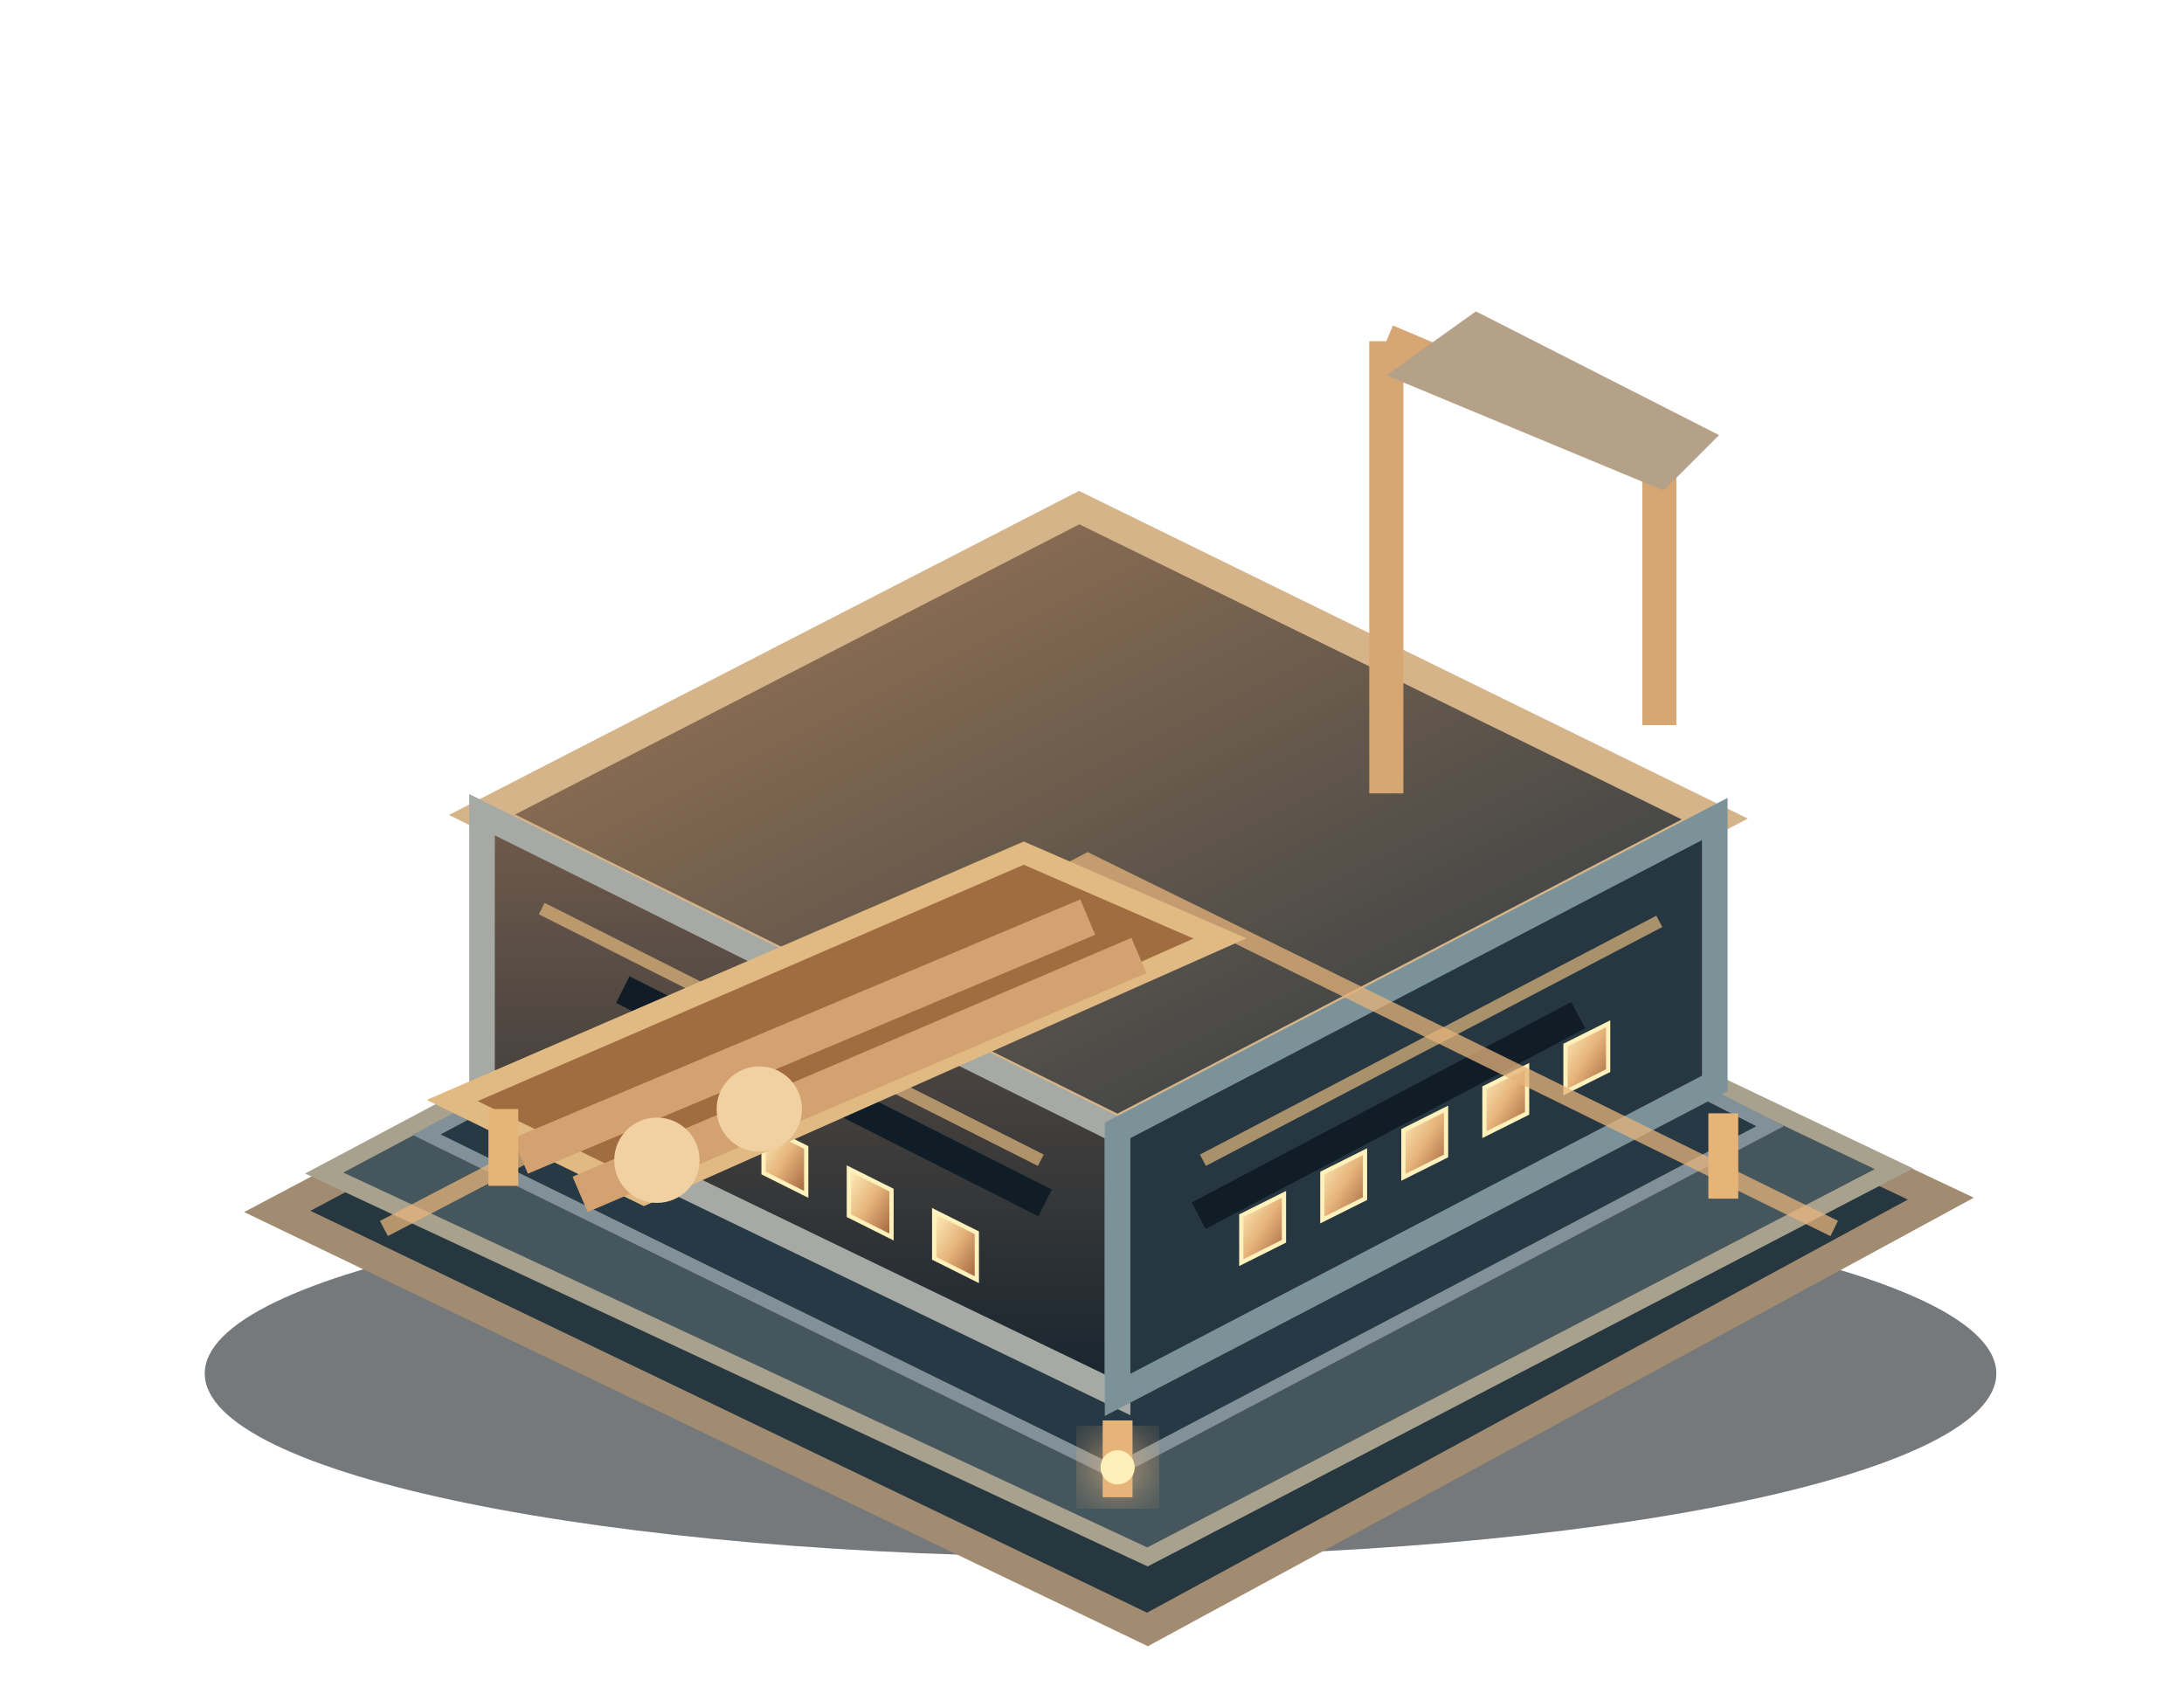
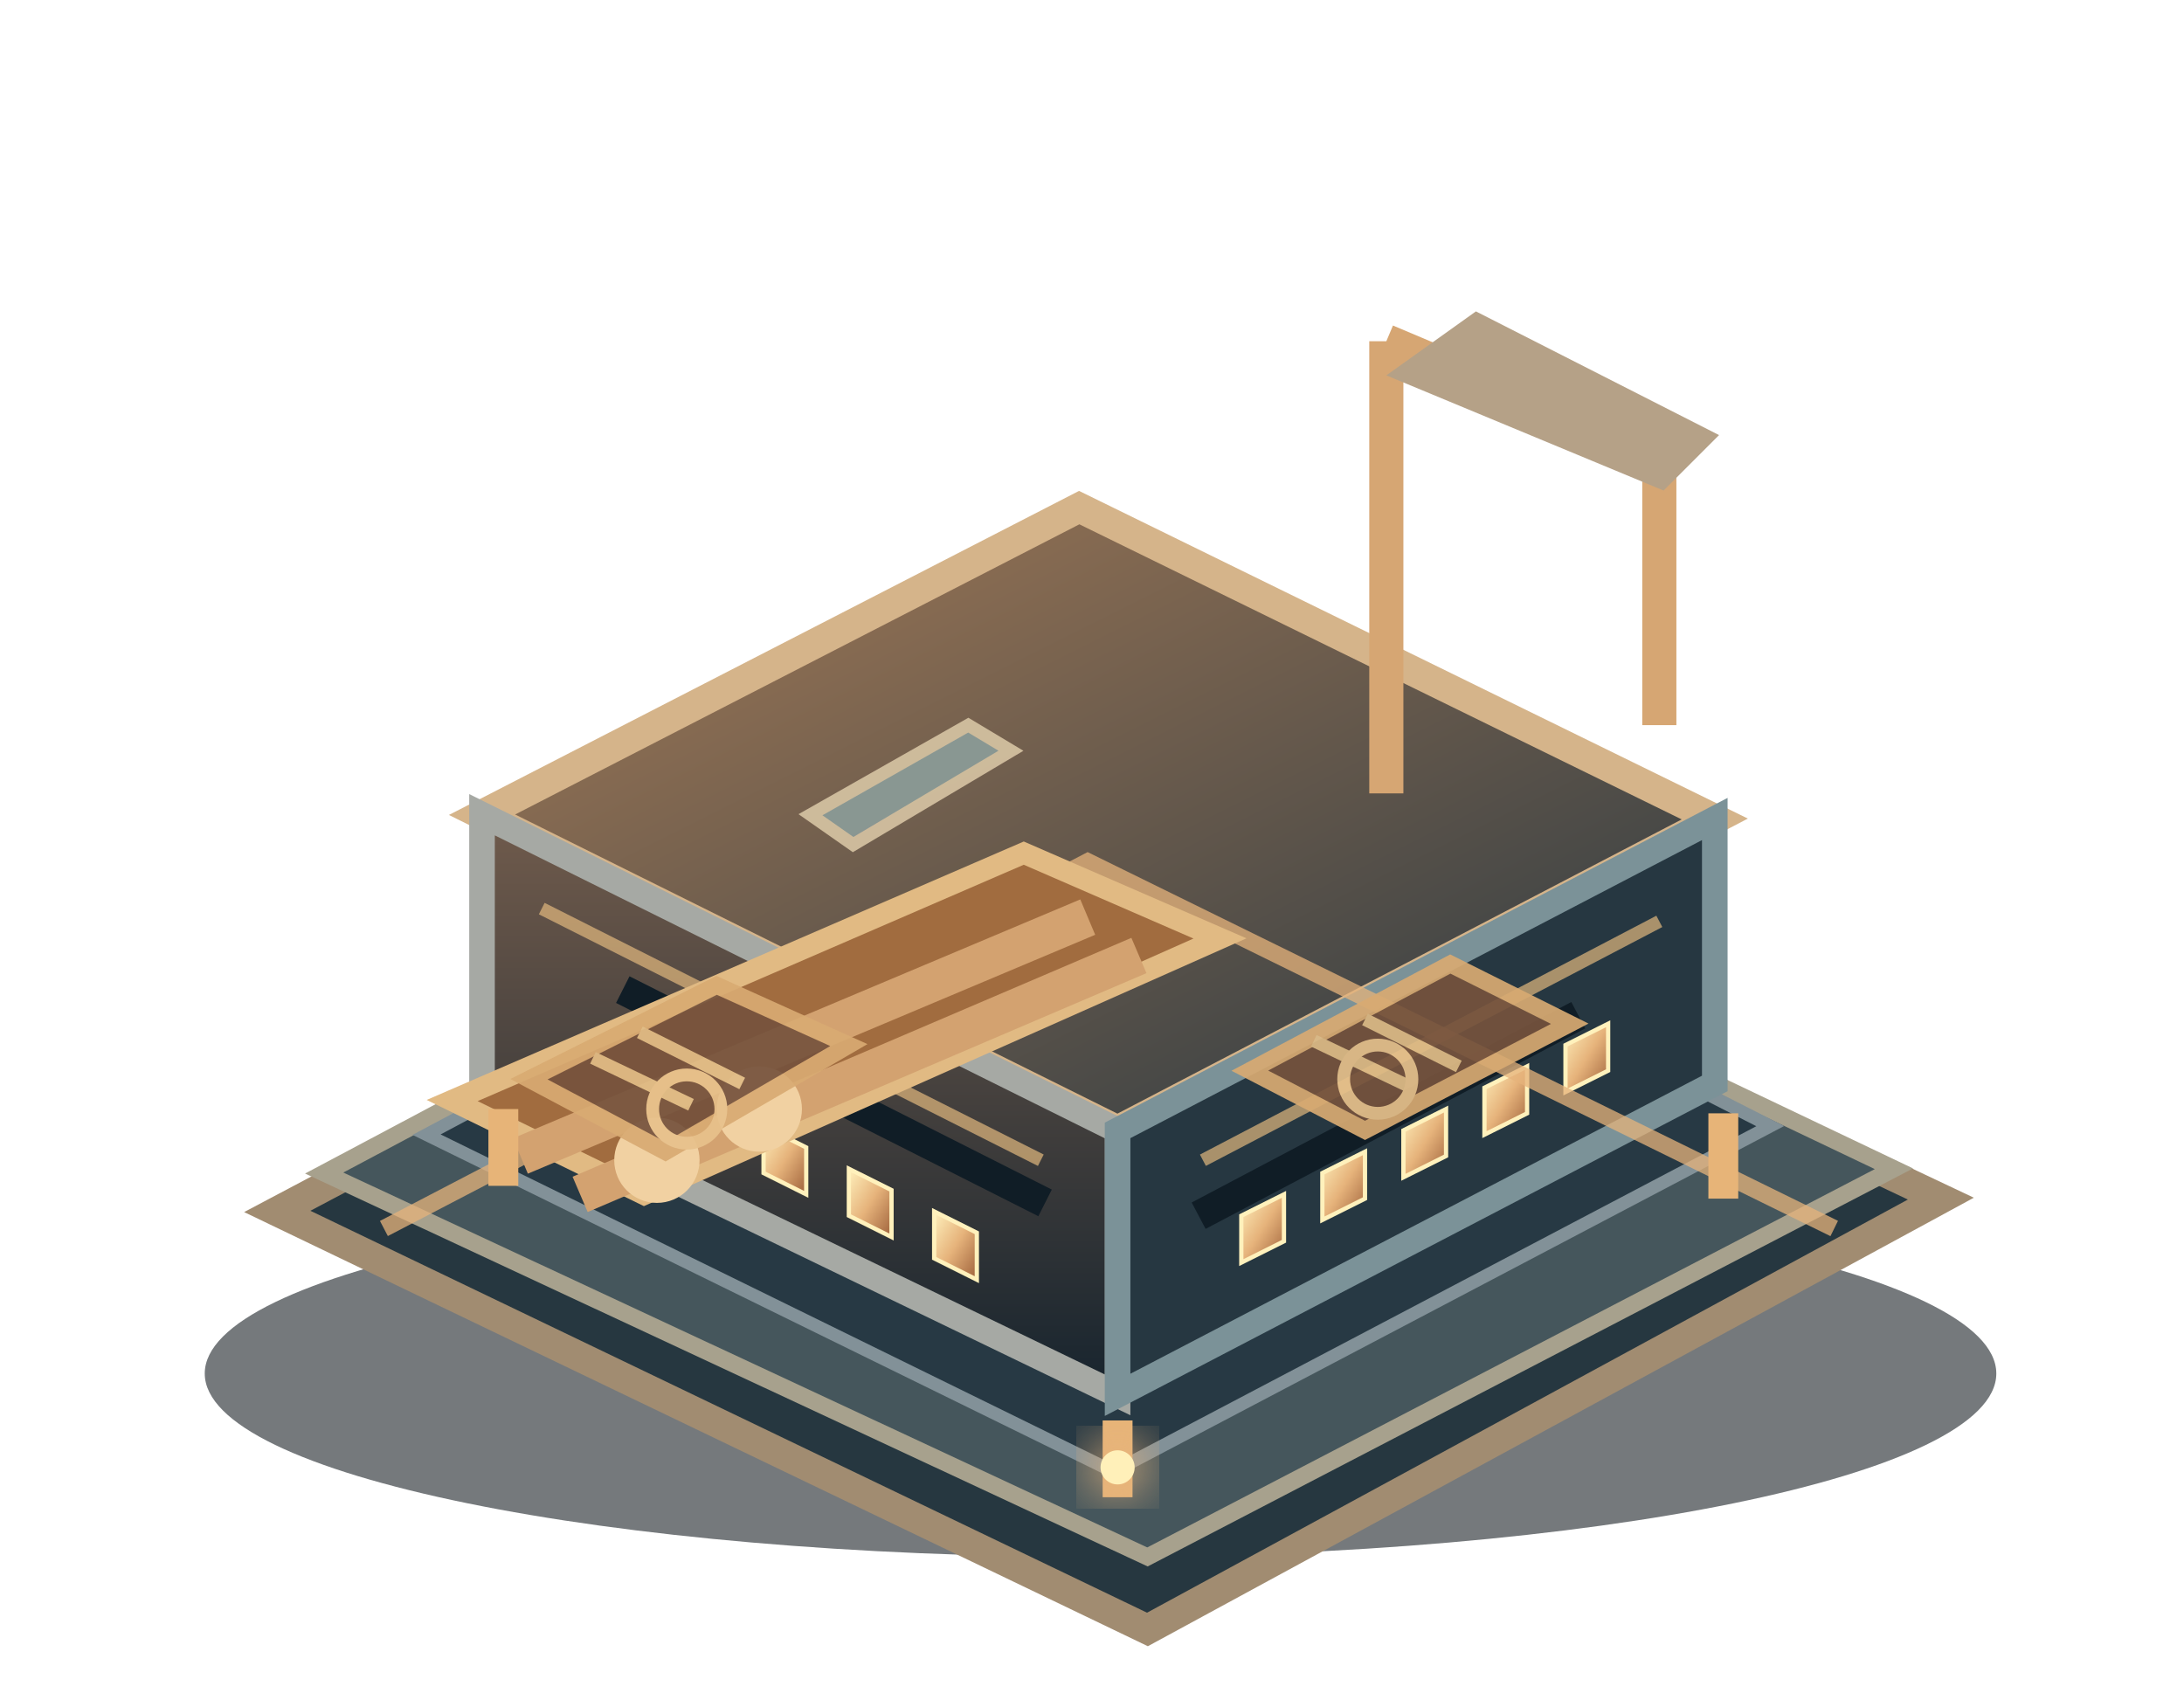
<svg xmlns="http://www.w3.org/2000/svg" width="512" height="400" viewBox="0 0 512 400">
  <defs>
    <linearGradient id="steel" x1="0" y1="0" x2="1" y2="1">
      <stop stop-color="#a77c57" />
      <stop offset="1" stop-color="#273741" />
    </linearGradient>
    <linearGradient id="face" x1="0" y1="0" x2="0" y2="1">
      <stop stop-color="#705b4c" />
      <stop offset="1" stop-color="#17242e" />
    </linearGradient>
    <linearGradient id="lit" x1="0" y1="0" x2="1" y2="1">
      <stop stop-color="#fff1bd" />
      <stop offset=".5" stop-color="#e6b37b" />
      <stop offset="1" stop-color="#9e613a" />
    </linearGradient>
    <filter id="glow">
      <feGaussianBlur stdDeviation="7" />
    </filter>
  </defs>
  <ellipse cx="258" cy="322" rx="210" ry="43" fill="#030b10" opacity=".55" />
  <path d="M65 284L252 185L455 281L269 382Z" fill="#263740" stroke="#a18c71" stroke-width="7" />
  <path d="M76 275L251 182L444 274L269 365Z" fill="#45565c" stroke="#a7a18d" stroke-width="4" />
  <path d="M100 266L256 183L415 264L261 345Z" fill="#273944" stroke="#829198" stroke-width="3" />
  <path d="M113 191L253 119L402 192L262 265Z" fill="url(#steel)" stroke="#d5b48a" stroke-width="7" />
  <path d="M113 191L262 265V327L113 255Z" fill="url(#face)" stroke="#a6a9a4" stroke-width="6" />
  <path d="M262 265L402 192V254L262 327Z" fill="#263741" stroke="#7b9298" stroke-width="6" />
  <path d="M127 213L244 272M282 272L389 216" stroke="#e1b87e" stroke-width="3" opacity=".7" />
  <path d="M146 232L245 282M281 285L370 238" stroke="#101d26" stroke-width="7" />
  <g fill="url(#lit)" stroke="#fff1bc" stroke-width="1">
    <path d="M139 244l10 5v11l-10 -5z" />
    <path d="M159 254l10 5v11l-10 -5z" />
    <path d="M179 264l10 5v11l-10 -5z" />
    <path d="M199 274l10 5v11l-10 -5z" />
    <path d="M219 284l10 5v11l-10 -5z" />
    <path d="M291 285l10 -5v11l-10 5z" />
    <path d="M310 275l10 -5v11l-10 5z" />
    <path d="M329 265l10 -5v11l-10 5z" />
    <path d="M348 255l10 -5v11l-10 5z" />
    <path d="M367 245l10 -5v11l-10 5z" />
  </g>
  <path d="M90 288L255 202L430 288" stroke="#e6b37b" stroke-width="4" fill="none" opacity=".75" />
  <g>
    <path d="M106 258L240 200L286 220L151 280Z" fill="#a16c3f" stroke="#e1ba83" stroke-width="5" />
    <path d="M122 271L255 215M136 280L267 224" stroke="#d3a270" stroke-width="9" />
    <circle cx="154" cy="272" r="10" fill="#f1d1a2" />
    <circle cx="178" cy="260" r="10" fill="#f1d1a2" />
    <path d="M325 186V80M325 80L389 107M389 107V170" stroke="#d6a673" stroke-width="8" fill="none" />
    <path d="M325 88L346 73L403 102L390 115Z" fill="#b5a187" />
  </g>
  <path d="M262 333V351M118 260V278M404 261V281" stroke="#e7b478" stroke-width="7" />
  <circle cx="262" cy="344" r="8" fill="#e6b37b" filter="url(#glow)" />
  <circle cx="262" cy="344" r="4" fill="#fff0b9" />
+   <g opacity=".92">
+     <path d="M124 253l44-22 31 14-43 25zM293 251l47-25 28 14-48 25z" fill="#75533d" stroke="#d8aa72" stroke-width="4" />
+     <path d="M139 248l23 11m-12-17 24 12m134-10 23 11m-11-16 22 11" stroke="#dfbc85" stroke-width="3" />
+     <circle cx="161" cy="260" r="8" fill="none" stroke="#e7c18b" stroke-width="3" />
+     <circle cx="323" cy="253" r="8" fill="none" stroke="#e7c18b" stroke-width="3" />
+     <path d="M190 191l37-21 10 6-37 22z" fill="#8b9b98" stroke="#d5c2a2" stroke-width="3" />
+   </g>
</svg>
